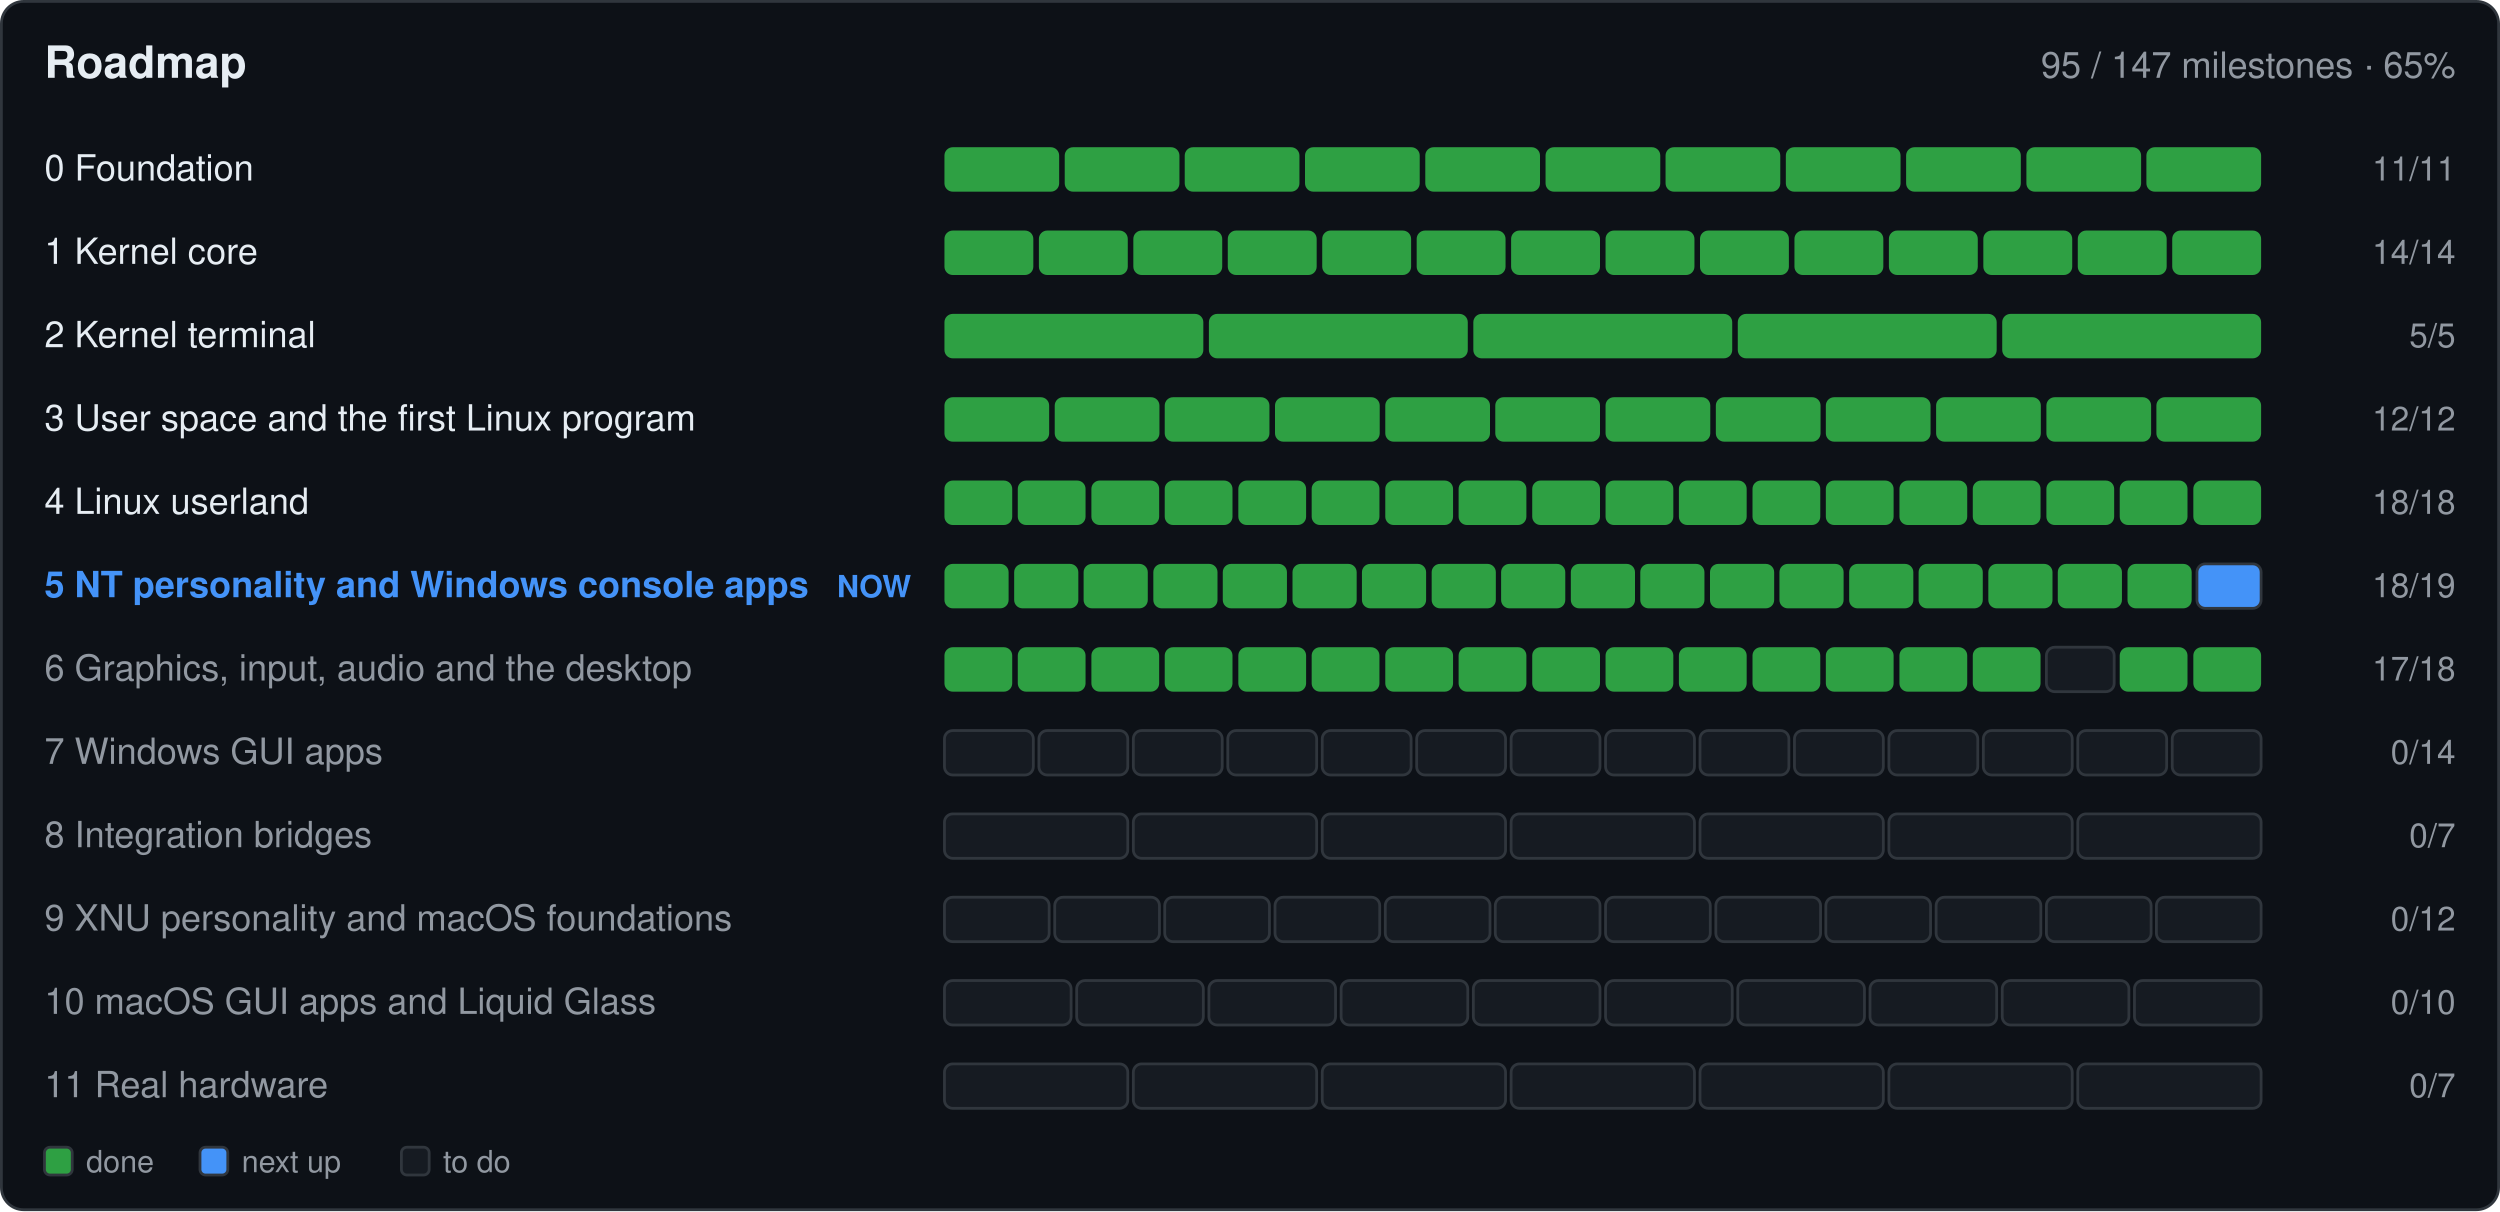
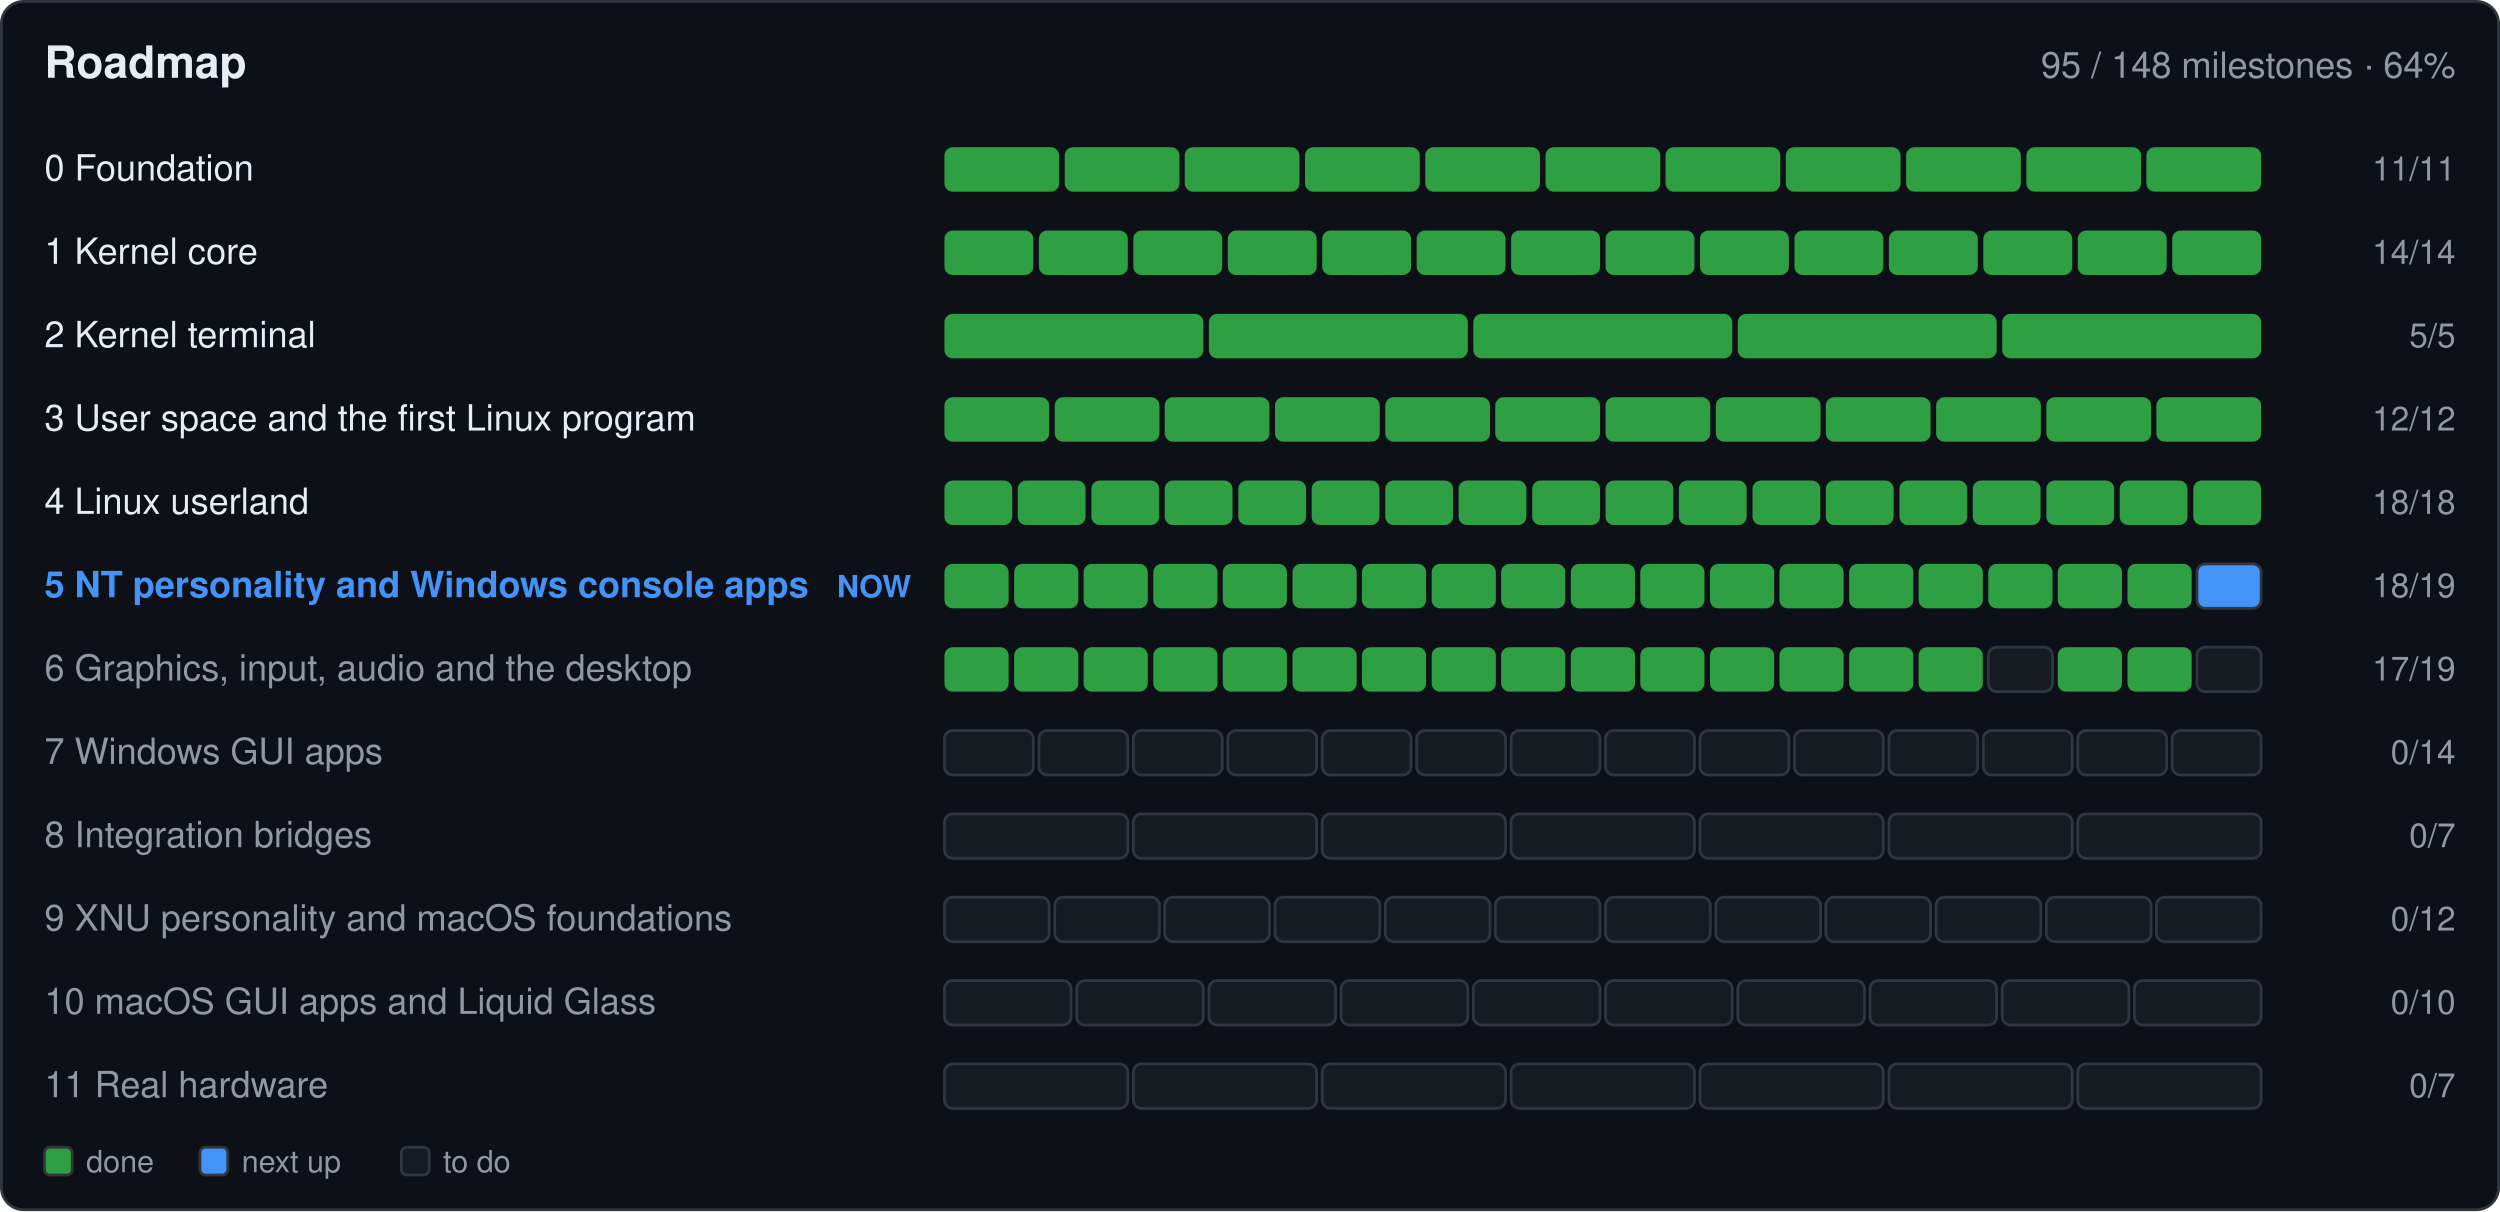
- <svg xmlns="http://www.w3.org/2000/svg" width="900" height="436" viewBox="0 0 900 436" role="img" aria-label="Roadmap: 95 of 147 milestones done">
+ <svg xmlns="http://www.w3.org/2000/svg" width="900" height="436" viewBox="0 0 900 436" role="img" aria-label="Roadmap: 95 of 148 milestones done">
  <rect x="0.5" y="0.5" width="899.0" height="435.0" fill="#0d1117" rx="8" stroke="#30363d" />
  <text x="16.0" y="28.0" font-family="-apple-system,BlinkMacSystemFont,'Segoe UI',Helvetica,Arial,sans-serif" font-size="16" font-weight="600" fill="#e6edf3" text-anchor="start">Roadmap</text>
-   <text x="884.0" y="28.0" font-family="-apple-system,BlinkMacSystemFont,'Segoe UI',Helvetica,Arial,sans-serif" font-size="13" font-weight="400" fill="#9198a1" text-anchor="end">95 / 147 milestones · 65%</text>
+   <text x="884.0" y="28.0" font-family="-apple-system,BlinkMacSystemFont,'Segoe UI',Helvetica,Arial,sans-serif" font-size="13" font-weight="400" fill="#9198a1" text-anchor="end">95 / 148 milestones · 64%</text>
  <text x="16.0" y="65.0" font-family="-apple-system,BlinkMacSystemFont,'Segoe UI',Helvetica,Arial,sans-serif" font-size="13" font-weight="400" fill="#e6edf3" text-anchor="start"> 0  Foundation</text>
  <g>
    <rect x="340.0" y="53.0" width="41.3" height="16.0" fill="#2ea043" rx="3" />
  </g>
  <g>
    <rect x="383.3" y="53.0" width="41.3" height="16.0" fill="#2ea043" rx="3" />
  </g>
  <g>
    <rect x="426.5" y="53.0" width="41.3" height="16.0" fill="#2ea043" rx="3" />
  </g>
  <g>
    <rect x="469.8" y="53.0" width="41.3" height="16.0" fill="#2ea043" rx="3" />
  </g>
  <g>
    <rect x="513.1" y="53.0" width="41.3" height="16.0" fill="#2ea043" rx="3" />
  </g>
  <g>
    <rect x="556.4" y="53.0" width="41.3" height="16.0" fill="#2ea043" rx="3" />
  </g>
  <g>
    <rect x="599.6" y="53.0" width="41.3" height="16.0" fill="#2ea043" rx="3" />
  </g>
  <g>
    <rect x="642.9" y="53.0" width="41.3" height="16.0" fill="#2ea043" rx="3" />
  </g>
  <g>
    <rect x="686.2" y="53.0" width="41.3" height="16.0" fill="#2ea043" rx="3" />
  </g>
  <g>
    <rect x="729.5" y="53.0" width="41.3" height="16.0" fill="#2ea043" rx="3" />
  </g>
  <g>
    <rect x="772.7" y="53.0" width="41.3" height="16.0" fill="#2ea043" rx="3" />
  </g>
  <text x="884.0" y="65.0" font-family="-apple-system,BlinkMacSystemFont,'Segoe UI',Helvetica,Arial,sans-serif" font-size="12" font-weight="400" fill="#9198a1" text-anchor="end">11/11</text>
  <text x="16.0" y="95.0" font-family="-apple-system,BlinkMacSystemFont,'Segoe UI',Helvetica,Arial,sans-serif" font-size="13" font-weight="400" fill="#e6edf3" text-anchor="start"> 1  Kernel core</text>
  <g>
    <rect x="340.0" y="83.0" width="32.0" height="16.0" fill="#2ea043" rx="3" />
  </g>
  <g>
    <rect x="374.0" y="83.0" width="32.0" height="16.0" fill="#2ea043" rx="3" />
  </g>
  <g>
    <rect x="408.0" y="83.0" width="32.0" height="16.0" fill="#2ea043" rx="3" />
  </g>
  <g>
    <rect x="442.0" y="83.0" width="32.0" height="16.0" fill="#2ea043" rx="3" />
  </g>
  <g>
    <rect x="476.0" y="83.0" width="32.0" height="16.0" fill="#2ea043" rx="3" />
  </g>
  <g>
    <rect x="510.0" y="83.0" width="32.0" height="16.0" fill="#2ea043" rx="3" />
  </g>
  <g>
    <rect x="544.0" y="83.0" width="32.0" height="16.0" fill="#2ea043" rx="3" />
  </g>
  <g>
    <rect x="578.0" y="83.0" width="32.0" height="16.0" fill="#2ea043" rx="3" />
  </g>
  <g>
    <rect x="612.0" y="83.0" width="32.0" height="16.0" fill="#2ea043" rx="3" />
  </g>
  <g>
    <rect x="646.0" y="83.0" width="32.0" height="16.0" fill="#2ea043" rx="3" />
  </g>
  <g>
    <rect x="680.0" y="83.0" width="32.0" height="16.0" fill="#2ea043" rx="3" />
  </g>
  <g>
    <rect x="714.0" y="83.0" width="32.0" height="16.0" fill="#2ea043" rx="3" />
  </g>
  <g>
    <rect x="748.0" y="83.0" width="32.0" height="16.0" fill="#2ea043" rx="3" />
  </g>
  <g>
    <rect x="782.0" y="83.0" width="32.0" height="16.0" fill="#2ea043" rx="3" />
  </g>
  <text x="884.0" y="95.0" font-family="-apple-system,BlinkMacSystemFont,'Segoe UI',Helvetica,Arial,sans-serif" font-size="12" font-weight="400" fill="#9198a1" text-anchor="end">14/14</text>
  <text x="16.0" y="125.0" font-family="-apple-system,BlinkMacSystemFont,'Segoe UI',Helvetica,Arial,sans-serif" font-size="13" font-weight="400" fill="#e6edf3" text-anchor="start"> 2  Kernel terminal</text>
  <g>
    <rect x="340.0" y="113.0" width="93.2" height="16.0" fill="#2ea043" rx="3" />
  </g>
  <g>
    <rect x="435.2" y="113.0" width="93.2" height="16.0" fill="#2ea043" rx="3" />
  </g>
  <g>
    <rect x="530.4" y="113.0" width="93.2" height="16.0" fill="#2ea043" rx="3" />
  </g>
  <g>
    <rect x="625.6" y="113.0" width="93.2" height="16.0" fill="#2ea043" rx="3" />
  </g>
  <g>
    <rect x="720.8" y="113.0" width="93.2" height="16.0" fill="#2ea043" rx="3" />
  </g>
  <text x="884.0" y="125.0" font-family="-apple-system,BlinkMacSystemFont,'Segoe UI',Helvetica,Arial,sans-serif" font-size="12" font-weight="400" fill="#9198a1" text-anchor="end">5/5</text>
  <text x="16.0" y="155.0" font-family="-apple-system,BlinkMacSystemFont,'Segoe UI',Helvetica,Arial,sans-serif" font-size="13" font-weight="400" fill="#e6edf3" text-anchor="start"> 3  User space and the first Linux program</text>
  <g>
    <rect x="340.0" y="143.0" width="37.7" height="16.0" fill="#2ea043" rx="3" />
  </g>
  <g>
    <rect x="379.7" y="143.0" width="37.7" height="16.0" fill="#2ea043" rx="3" />
  </g>
  <g>
    <rect x="419.3" y="143.0" width="37.7" height="16.0" fill="#2ea043" rx="3" />
  </g>
  <g>
    <rect x="459.0" y="143.0" width="37.7" height="16.0" fill="#2ea043" rx="3" />
  </g>
  <g>
    <rect x="498.7" y="143.0" width="37.7" height="16.0" fill="#2ea043" rx="3" />
  </g>
  <g>
    <rect x="538.3" y="143.0" width="37.7" height="16.0" fill="#2ea043" rx="3" />
  </g>
  <g>
    <rect x="578.0" y="143.0" width="37.7" height="16.0" fill="#2ea043" rx="3" />
  </g>
  <g>
    <rect x="617.7" y="143.0" width="37.7" height="16.0" fill="#2ea043" rx="3" />
  </g>
  <g>
    <rect x="657.3" y="143.0" width="37.7" height="16.0" fill="#2ea043" rx="3" />
  </g>
  <g>
    <rect x="697.0" y="143.0" width="37.7" height="16.0" fill="#2ea043" rx="3" />
  </g>
  <g>
    <rect x="736.7" y="143.0" width="37.7" height="16.0" fill="#2ea043" rx="3" />
  </g>
  <g>
    <rect x="776.3" y="143.0" width="37.7" height="16.0" fill="#2ea043" rx="3" />
  </g>
  <text x="884.0" y="155.0" font-family="-apple-system,BlinkMacSystemFont,'Segoe UI',Helvetica,Arial,sans-serif" font-size="12" font-weight="400" fill="#9198a1" text-anchor="end">12/12</text>
  <text x="16.0" y="185.0" font-family="-apple-system,BlinkMacSystemFont,'Segoe UI',Helvetica,Arial,sans-serif" font-size="13" font-weight="400" fill="#e6edf3" text-anchor="start"> 4  Linux userland</text>
  <g>
    <rect x="340.0" y="173.0" width="24.4" height="16.0" fill="#2ea043" rx="3" />
  </g>
  <g>
    <rect x="366.4" y="173.0" width="24.4" height="16.0" fill="#2ea043" rx="3" />
  </g>
  <g>
    <rect x="392.9" y="173.0" width="24.4" height="16.0" fill="#2ea043" rx="3" />
  </g>
  <g>
    <rect x="419.3" y="173.0" width="24.4" height="16.0" fill="#2ea043" rx="3" />
  </g>
  <g>
    <rect x="445.8" y="173.0" width="24.4" height="16.0" fill="#2ea043" rx="3" />
  </g>
  <g>
    <rect x="472.2" y="173.0" width="24.4" height="16.0" fill="#2ea043" rx="3" />
  </g>
  <g>
    <rect x="498.7" y="173.0" width="24.4" height="16.0" fill="#2ea043" rx="3" />
  </g>
  <g>
    <rect x="525.1" y="173.0" width="24.4" height="16.0" fill="#2ea043" rx="3" />
  </g>
  <g>
    <rect x="551.6" y="173.0" width="24.4" height="16.0" fill="#2ea043" rx="3" />
  </g>
  <g>
    <rect x="578.0" y="173.0" width="24.4" height="16.0" fill="#2ea043" rx="3" />
  </g>
  <g>
    <rect x="604.4" y="173.0" width="24.4" height="16.0" fill="#2ea043" rx="3" />
  </g>
  <g>
    <rect x="630.9" y="173.0" width="24.4" height="16.0" fill="#2ea043" rx="3" />
  </g>
  <g>
    <rect x="657.3" y="173.0" width="24.4" height="16.0" fill="#2ea043" rx="3" />
  </g>
  <g>
    <rect x="683.8" y="173.0" width="24.4" height="16.0" fill="#2ea043" rx="3" />
  </g>
  <g>
    <rect x="710.2" y="173.0" width="24.4" height="16.0" fill="#2ea043" rx="3" />
  </g>
  <g>
    <rect x="736.7" y="173.0" width="24.4" height="16.0" fill="#2ea043" rx="3" />
  </g>
  <g>
    <rect x="763.1" y="173.0" width="24.4" height="16.0" fill="#2ea043" rx="3" />
  </g>
  <g>
    <rect x="789.6" y="173.0" width="24.4" height="16.0" fill="#2ea043" rx="3" />
  </g>
  <text x="884.0" y="185.0" font-family="-apple-system,BlinkMacSystemFont,'Segoe UI',Helvetica,Arial,sans-serif" font-size="12" font-weight="400" fill="#9198a1" text-anchor="end">18/18</text>
  <text x="16.0" y="215.0" font-family="-apple-system,BlinkMacSystemFont,'Segoe UI',Helvetica,Arial,sans-serif" font-size="13" font-weight="600" fill="#4493f8" text-anchor="start"> 5  NT personality and Windows console apps</text>
  <text x="328.0" y="215.0" font-family="-apple-system,BlinkMacSystemFont,'Segoe UI',Helvetica,Arial,sans-serif" font-size="11" font-weight="600" fill="#4493f8" text-anchor="end">NOW</text>
  <g>
    <rect x="340.0" y="203.0" width="23.1" height="16.0" fill="#2ea043" rx="3" />
  </g>
  <g>
    <rect x="365.1" y="203.0" width="23.1" height="16.0" fill="#2ea043" rx="3" />
  </g>
  <g>
    <rect x="390.1" y="203.0" width="23.1" height="16.0" fill="#2ea043" rx="3" />
  </g>
  <g>
    <rect x="415.2" y="203.0" width="23.1" height="16.0" fill="#2ea043" rx="3" />
  </g>
  <g>
    <rect x="440.2" y="203.0" width="23.1" height="16.0" fill="#2ea043" rx="3" />
  </g>
  <g>
    <rect x="465.3" y="203.0" width="23.1" height="16.0" fill="#2ea043" rx="3" />
  </g>
  <g>
    <rect x="490.3" y="203.0" width="23.1" height="16.0" fill="#2ea043" rx="3" />
  </g>
  <g>
    <rect x="515.4" y="203.0" width="23.1" height="16.0" fill="#2ea043" rx="3" />
  </g>
  <g>
    <rect x="540.4" y="203.0" width="23.1" height="16.0" fill="#2ea043" rx="3" />
  </g>
  <g>
    <rect x="565.5" y="203.0" width="23.1" height="16.0" fill="#2ea043" rx="3" />
  </g>
  <g>
    <rect x="590.5" y="203.0" width="23.1" height="16.0" fill="#2ea043" rx="3" />
  </g>
  <g>
    <rect x="615.6" y="203.0" width="23.1" height="16.0" fill="#2ea043" rx="3" />
  </g>
  <g>
    <rect x="640.6" y="203.0" width="23.1" height="16.0" fill="#2ea043" rx="3" />
  </g>
  <g>
    <rect x="665.7" y="203.0" width="23.1" height="16.0" fill="#2ea043" rx="3" />
  </g>
  <g>
    <rect x="690.7" y="203.0" width="23.1" height="16.0" fill="#2ea043" rx="3" />
  </g>
  <g>
    <rect x="715.8" y="203.0" width="23.1" height="16.0" fill="#2ea043" rx="3" />
  </g>
  <g>
    <rect x="740.8" y="203.0" width="23.1" height="16.0" fill="#2ea043" rx="3" />
  </g>
  <g>
    <rect x="765.9" y="203.0" width="23.1" height="16.0" fill="#2ea043" rx="3" />
  </g>
  <g>
    <rect x="790.9" y="203.0" width="23.1" height="16.0" fill="#4493f8" rx="3" stroke="#30363d" />
  </g>
  <text x="884.0" y="215.0" font-family="-apple-system,BlinkMacSystemFont,'Segoe UI',Helvetica,Arial,sans-serif" font-size="12" font-weight="400" fill="#9198a1" text-anchor="end">18/19</text>
  <text x="16.0" y="245.0" font-family="-apple-system,BlinkMacSystemFont,'Segoe UI',Helvetica,Arial,sans-serif" font-size="13" font-weight="400" fill="#9198a1" text-anchor="start"> 6  Graphics, input, audio and the desktop</text>
  <g>
-     <rect x="340.0" y="233.0" width="24.4" height="16.0" fill="#2ea043" rx="3" />
-   </g>
-   <g>
-     <rect x="366.4" y="233.0" width="24.4" height="16.0" fill="#2ea043" rx="3" />
-   </g>
-   <g>
-     <rect x="392.9" y="233.0" width="24.4" height="16.0" fill="#2ea043" rx="3" />
-   </g>
-   <g>
-     <rect x="419.3" y="233.0" width="24.4" height="16.0" fill="#2ea043" rx="3" />
-   </g>
-   <g>
-     <rect x="445.8" y="233.0" width="24.4" height="16.0" fill="#2ea043" rx="3" />
-   </g>
-   <g>
-     <rect x="472.2" y="233.0" width="24.4" height="16.0" fill="#2ea043" rx="3" />
-   </g>
-   <g>
-     <rect x="498.7" y="233.0" width="24.4" height="16.0" fill="#2ea043" rx="3" />
-   </g>
-   <g>
-     <rect x="525.1" y="233.0" width="24.4" height="16.0" fill="#2ea043" rx="3" />
-   </g>
-   <g>
-     <rect x="551.6" y="233.0" width="24.4" height="16.0" fill="#2ea043" rx="3" />
-   </g>
-   <g>
-     <rect x="578.0" y="233.0" width="24.4" height="16.0" fill="#2ea043" rx="3" />
-   </g>
-   <g>
-     <rect x="604.4" y="233.0" width="24.4" height="16.0" fill="#2ea043" rx="3" />
-   </g>
-   <g>
-     <rect x="630.9" y="233.0" width="24.4" height="16.0" fill="#2ea043" rx="3" />
-   </g>
-   <g>
-     <rect x="657.3" y="233.0" width="24.4" height="16.0" fill="#2ea043" rx="3" />
-   </g>
-   <g>
-     <rect x="683.8" y="233.0" width="24.4" height="16.0" fill="#2ea043" rx="3" />
-   </g>
-   <g>
-     <rect x="710.2" y="233.0" width="24.4" height="16.0" fill="#2ea043" rx="3" />
-   </g>
-   <g>
-     <rect x="736.7" y="233.0" width="24.4" height="16.0" fill="#161b22" rx="3" stroke="#30363d" />
-   </g>
-   <g>
-     <rect x="763.1" y="233.0" width="24.4" height="16.0" fill="#2ea043" rx="3" />
-   </g>
-   <g>
-     <rect x="789.6" y="233.0" width="24.4" height="16.0" fill="#2ea043" rx="3" />
-   </g>
-   <text x="884.0" y="245.0" font-family="-apple-system,BlinkMacSystemFont,'Segoe UI',Helvetica,Arial,sans-serif" font-size="12" font-weight="400" fill="#9198a1" text-anchor="end">17/18</text>
+     <rect x="340.0" y="233.0" width="23.1" height="16.0" fill="#2ea043" rx="3" />
+   </g>
+   <g>
+     <rect x="365.1" y="233.0" width="23.1" height="16.0" fill="#2ea043" rx="3" />
+   </g>
+   <g>
+     <rect x="390.1" y="233.0" width="23.1" height="16.0" fill="#2ea043" rx="3" />
+   </g>
+   <g>
+     <rect x="415.2" y="233.0" width="23.1" height="16.0" fill="#2ea043" rx="3" />
+   </g>
+   <g>
+     <rect x="440.2" y="233.0" width="23.1" height="16.0" fill="#2ea043" rx="3" />
+   </g>
+   <g>
+     <rect x="465.3" y="233.0" width="23.1" height="16.0" fill="#2ea043" rx="3" />
+   </g>
+   <g>
+     <rect x="490.3" y="233.0" width="23.1" height="16.0" fill="#2ea043" rx="3" />
+   </g>
+   <g>
+     <rect x="515.4" y="233.0" width="23.1" height="16.0" fill="#2ea043" rx="3" />
+   </g>
+   <g>
+     <rect x="540.4" y="233.0" width="23.1" height="16.0" fill="#2ea043" rx="3" />
+   </g>
+   <g>
+     <rect x="565.5" y="233.0" width="23.1" height="16.0" fill="#2ea043" rx="3" />
+   </g>
+   <g>
+     <rect x="590.5" y="233.0" width="23.1" height="16.0" fill="#2ea043" rx="3" />
+   </g>
+   <g>
+     <rect x="615.6" y="233.0" width="23.1" height="16.0" fill="#2ea043" rx="3" />
+   </g>
+   <g>
+     <rect x="640.6" y="233.0" width="23.1" height="16.0" fill="#2ea043" rx="3" />
+   </g>
+   <g>
+     <rect x="665.7" y="233.0" width="23.1" height="16.0" fill="#2ea043" rx="3" />
+   </g>
+   <g>
+     <rect x="690.7" y="233.0" width="23.1" height="16.0" fill="#2ea043" rx="3" />
+   </g>
+   <g>
+     <rect x="715.8" y="233.0" width="23.1" height="16.0" fill="#161b22" rx="3" stroke="#30363d" />
+   </g>
+   <g>
+     <rect x="740.8" y="233.0" width="23.1" height="16.0" fill="#2ea043" rx="3" />
+   </g>
+   <g>
+     <rect x="765.9" y="233.0" width="23.1" height="16.0" fill="#2ea043" rx="3" />
+   </g>
+   <g>
+     <rect x="790.9" y="233.0" width="23.1" height="16.0" fill="#161b22" rx="3" stroke="#30363d" />
+   </g>
+   <text x="884.0" y="245.0" font-family="-apple-system,BlinkMacSystemFont,'Segoe UI',Helvetica,Arial,sans-serif" font-size="12" font-weight="400" fill="#9198a1" text-anchor="end">17/19</text>
  <text x="16.0" y="275.0" font-family="-apple-system,BlinkMacSystemFont,'Segoe UI',Helvetica,Arial,sans-serif" font-size="13" font-weight="400" fill="#9198a1" text-anchor="start"> 7  Windows GUI apps</text>
  <g>
    <rect x="340.0" y="263.0" width="32.0" height="16.0" fill="#161b22" rx="3" stroke="#30363d" />
  </g>
  <g>
    <rect x="374.0" y="263.0" width="32.0" height="16.0" fill="#161b22" rx="3" stroke="#30363d" />
  </g>
  <g>
    <rect x="408.0" y="263.0" width="32.0" height="16.0" fill="#161b22" rx="3" stroke="#30363d" />
  </g>
  <g>
    <rect x="442.0" y="263.0" width="32.0" height="16.0" fill="#161b22" rx="3" stroke="#30363d" />
  </g>
  <g>
    <rect x="476.0" y="263.0" width="32.0" height="16.0" fill="#161b22" rx="3" stroke="#30363d" />
  </g>
  <g>
    <rect x="510.0" y="263.0" width="32.0" height="16.0" fill="#161b22" rx="3" stroke="#30363d" />
  </g>
  <g>
    <rect x="544.0" y="263.0" width="32.0" height="16.0" fill="#161b22" rx="3" stroke="#30363d" />
  </g>
  <g>
    <rect x="578.0" y="263.0" width="32.0" height="16.0" fill="#161b22" rx="3" stroke="#30363d" />
  </g>
  <g>
    <rect x="612.0" y="263.0" width="32.0" height="16.0" fill="#161b22" rx="3" stroke="#30363d" />
  </g>
  <g>
    <rect x="646.0" y="263.0" width="32.0" height="16.0" fill="#161b22" rx="3" stroke="#30363d" />
  </g>
  <g>
    <rect x="680.0" y="263.0" width="32.0" height="16.0" fill="#161b22" rx="3" stroke="#30363d" />
  </g>
  <g>
    <rect x="714.0" y="263.0" width="32.0" height="16.0" fill="#161b22" rx="3" stroke="#30363d" />
  </g>
  <g>
    <rect x="748.0" y="263.0" width="32.0" height="16.0" fill="#161b22" rx="3" stroke="#30363d" />
  </g>
  <g>
    <rect x="782.0" y="263.0" width="32.0" height="16.0" fill="#161b22" rx="3" stroke="#30363d" />
  </g>
  <text x="884.0" y="275.0" font-family="-apple-system,BlinkMacSystemFont,'Segoe UI',Helvetica,Arial,sans-serif" font-size="12" font-weight="400" fill="#9198a1" text-anchor="end">0/14</text>
  <text x="16.0" y="305.0" font-family="-apple-system,BlinkMacSystemFont,'Segoe UI',Helvetica,Arial,sans-serif" font-size="13" font-weight="400" fill="#9198a1" text-anchor="start"> 8  Integration bridges</text>
  <g>
    <rect x="340.0" y="293.0" width="66.0" height="16.0" fill="#161b22" rx="3" stroke="#30363d" />
  </g>
  <g>
    <rect x="408.0" y="293.0" width="66.0" height="16.0" fill="#161b22" rx="3" stroke="#30363d" />
  </g>
  <g>
    <rect x="476.0" y="293.0" width="66.0" height="16.0" fill="#161b22" rx="3" stroke="#30363d" />
  </g>
  <g>
    <rect x="544.0" y="293.0" width="66.0" height="16.0" fill="#161b22" rx="3" stroke="#30363d" />
  </g>
  <g>
    <rect x="612.0" y="293.0" width="66.0" height="16.0" fill="#161b22" rx="3" stroke="#30363d" />
  </g>
  <g>
    <rect x="680.0" y="293.0" width="66.0" height="16.0" fill="#161b22" rx="3" stroke="#30363d" />
  </g>
  <g>
    <rect x="748.0" y="293.0" width="66.0" height="16.0" fill="#161b22" rx="3" stroke="#30363d" />
  </g>
  <text x="884.0" y="305.0" font-family="-apple-system,BlinkMacSystemFont,'Segoe UI',Helvetica,Arial,sans-serif" font-size="12" font-weight="400" fill="#9198a1" text-anchor="end">0/7</text>
  <text x="16.0" y="335.0" font-family="-apple-system,BlinkMacSystemFont,'Segoe UI',Helvetica,Arial,sans-serif" font-size="13" font-weight="400" fill="#9198a1" text-anchor="start"> 9  XNU personality and macOS foundations</text>
  <g>
    <rect x="340.0" y="323.0" width="37.7" height="16.0" fill="#161b22" rx="3" stroke="#30363d" />
  </g>
  <g>
    <rect x="379.7" y="323.0" width="37.7" height="16.0" fill="#161b22" rx="3" stroke="#30363d" />
  </g>
  <g>
    <rect x="419.3" y="323.0" width="37.7" height="16.0" fill="#161b22" rx="3" stroke="#30363d" />
  </g>
  <g>
    <rect x="459.0" y="323.0" width="37.7" height="16.0" fill="#161b22" rx="3" stroke="#30363d" />
  </g>
  <g>
    <rect x="498.7" y="323.0" width="37.7" height="16.0" fill="#161b22" rx="3" stroke="#30363d" />
  </g>
  <g>
    <rect x="538.3" y="323.0" width="37.7" height="16.0" fill="#161b22" rx="3" stroke="#30363d" />
  </g>
  <g>
    <rect x="578.0" y="323.0" width="37.7" height="16.0" fill="#161b22" rx="3" stroke="#30363d" />
  </g>
  <g>
    <rect x="617.7" y="323.0" width="37.7" height="16.0" fill="#161b22" rx="3" stroke="#30363d" />
  </g>
  <g>
    <rect x="657.3" y="323.0" width="37.7" height="16.0" fill="#161b22" rx="3" stroke="#30363d" />
  </g>
  <g>
    <rect x="697.0" y="323.0" width="37.7" height="16.0" fill="#161b22" rx="3" stroke="#30363d" />
  </g>
  <g>
    <rect x="736.7" y="323.0" width="37.7" height="16.0" fill="#161b22" rx="3" stroke="#30363d" />
  </g>
  <g>
    <rect x="776.3" y="323.0" width="37.7" height="16.0" fill="#161b22" rx="3" stroke="#30363d" />
  </g>
  <text x="884.0" y="335.0" font-family="-apple-system,BlinkMacSystemFont,'Segoe UI',Helvetica,Arial,sans-serif" font-size="12" font-weight="400" fill="#9198a1" text-anchor="end">0/12</text>
  <text x="16.0" y="365.0" font-family="-apple-system,BlinkMacSystemFont,'Segoe UI',Helvetica,Arial,sans-serif" font-size="13" font-weight="400" fill="#9198a1" text-anchor="start">10  macOS GUI apps and Liquid Glass</text>
  <g>
    <rect x="340.0" y="353.0" width="45.6" height="16.0" fill="#161b22" rx="3" stroke="#30363d" />
  </g>
  <g>
    <rect x="387.6" y="353.0" width="45.6" height="16.0" fill="#161b22" rx="3" stroke="#30363d" />
  </g>
  <g>
    <rect x="435.2" y="353.0" width="45.6" height="16.0" fill="#161b22" rx="3" stroke="#30363d" />
  </g>
  <g>
    <rect x="482.8" y="353.0" width="45.6" height="16.0" fill="#161b22" rx="3" stroke="#30363d" />
  </g>
  <g>
    <rect x="530.4" y="353.0" width="45.6" height="16.0" fill="#161b22" rx="3" stroke="#30363d" />
  </g>
  <g>
    <rect x="578.0" y="353.0" width="45.6" height="16.0" fill="#161b22" rx="3" stroke="#30363d" />
  </g>
  <g>
    <rect x="625.6" y="353.0" width="45.6" height="16.0" fill="#161b22" rx="3" stroke="#30363d" />
  </g>
  <g>
    <rect x="673.2" y="353.0" width="45.6" height="16.0" fill="#161b22" rx="3" stroke="#30363d" />
  </g>
  <g>
    <rect x="720.8" y="353.0" width="45.6" height="16.0" fill="#161b22" rx="3" stroke="#30363d" />
  </g>
  <g>
    <rect x="768.4" y="353.0" width="45.6" height="16.0" fill="#161b22" rx="3" stroke="#30363d" />
  </g>
  <text x="884.0" y="365.0" font-family="-apple-system,BlinkMacSystemFont,'Segoe UI',Helvetica,Arial,sans-serif" font-size="12" font-weight="400" fill="#9198a1" text-anchor="end">0/10</text>
  <text x="16.0" y="395.0" font-family="-apple-system,BlinkMacSystemFont,'Segoe UI',Helvetica,Arial,sans-serif" font-size="13" font-weight="400" fill="#9198a1" text-anchor="start">11  Real hardware</text>
  <g>
    <rect x="340.0" y="383.0" width="66.0" height="16.0" fill="#161b22" rx="3" stroke="#30363d" />
  </g>
  <g>
    <rect x="408.0" y="383.0" width="66.0" height="16.0" fill="#161b22" rx="3" stroke="#30363d" />
  </g>
  <g>
    <rect x="476.0" y="383.0" width="66.0" height="16.0" fill="#161b22" rx="3" stroke="#30363d" />
  </g>
  <g>
    <rect x="544.0" y="383.0" width="66.0" height="16.0" fill="#161b22" rx="3" stroke="#30363d" />
  </g>
  <g>
    <rect x="612.0" y="383.0" width="66.0" height="16.0" fill="#161b22" rx="3" stroke="#30363d" />
  </g>
  <g>
    <rect x="680.0" y="383.0" width="66.0" height="16.0" fill="#161b22" rx="3" stroke="#30363d" />
  </g>
  <g>
    <rect x="748.0" y="383.0" width="66.0" height="16.0" fill="#161b22" rx="3" stroke="#30363d" />
  </g>
  <text x="884.0" y="395.0" font-family="-apple-system,BlinkMacSystemFont,'Segoe UI',Helvetica,Arial,sans-serif" font-size="12" font-weight="400" fill="#9198a1" text-anchor="end">0/7</text>
  <rect x="16.0" y="413.0" width="10.0" height="10.0" fill="#2ea043" rx="2" stroke="#30363d" />
  <text x="31.0" y="422.0" font-family="-apple-system,BlinkMacSystemFont,'Segoe UI',Helvetica,Arial,sans-serif" font-size="11" font-weight="400" fill="#9198a1" text-anchor="start">done</text>
  <rect x="72.0" y="413.0" width="10.0" height="10.0" fill="#4493f8" rx="2" stroke="#30363d" />
  <text x="87.0" y="422.0" font-family="-apple-system,BlinkMacSystemFont,'Segoe UI',Helvetica,Arial,sans-serif" font-size="11" font-weight="400" fill="#9198a1" text-anchor="start">next up</text>
  <rect x="144.5" y="413.0" width="10.0" height="10.0" fill="#161b22" rx="2" stroke="#30363d" />
  <text x="159.5" y="422.0" font-family="-apple-system,BlinkMacSystemFont,'Segoe UI',Helvetica,Arial,sans-serif" font-size="11" font-weight="400" fill="#9198a1" text-anchor="start">to do</text>
</svg>
